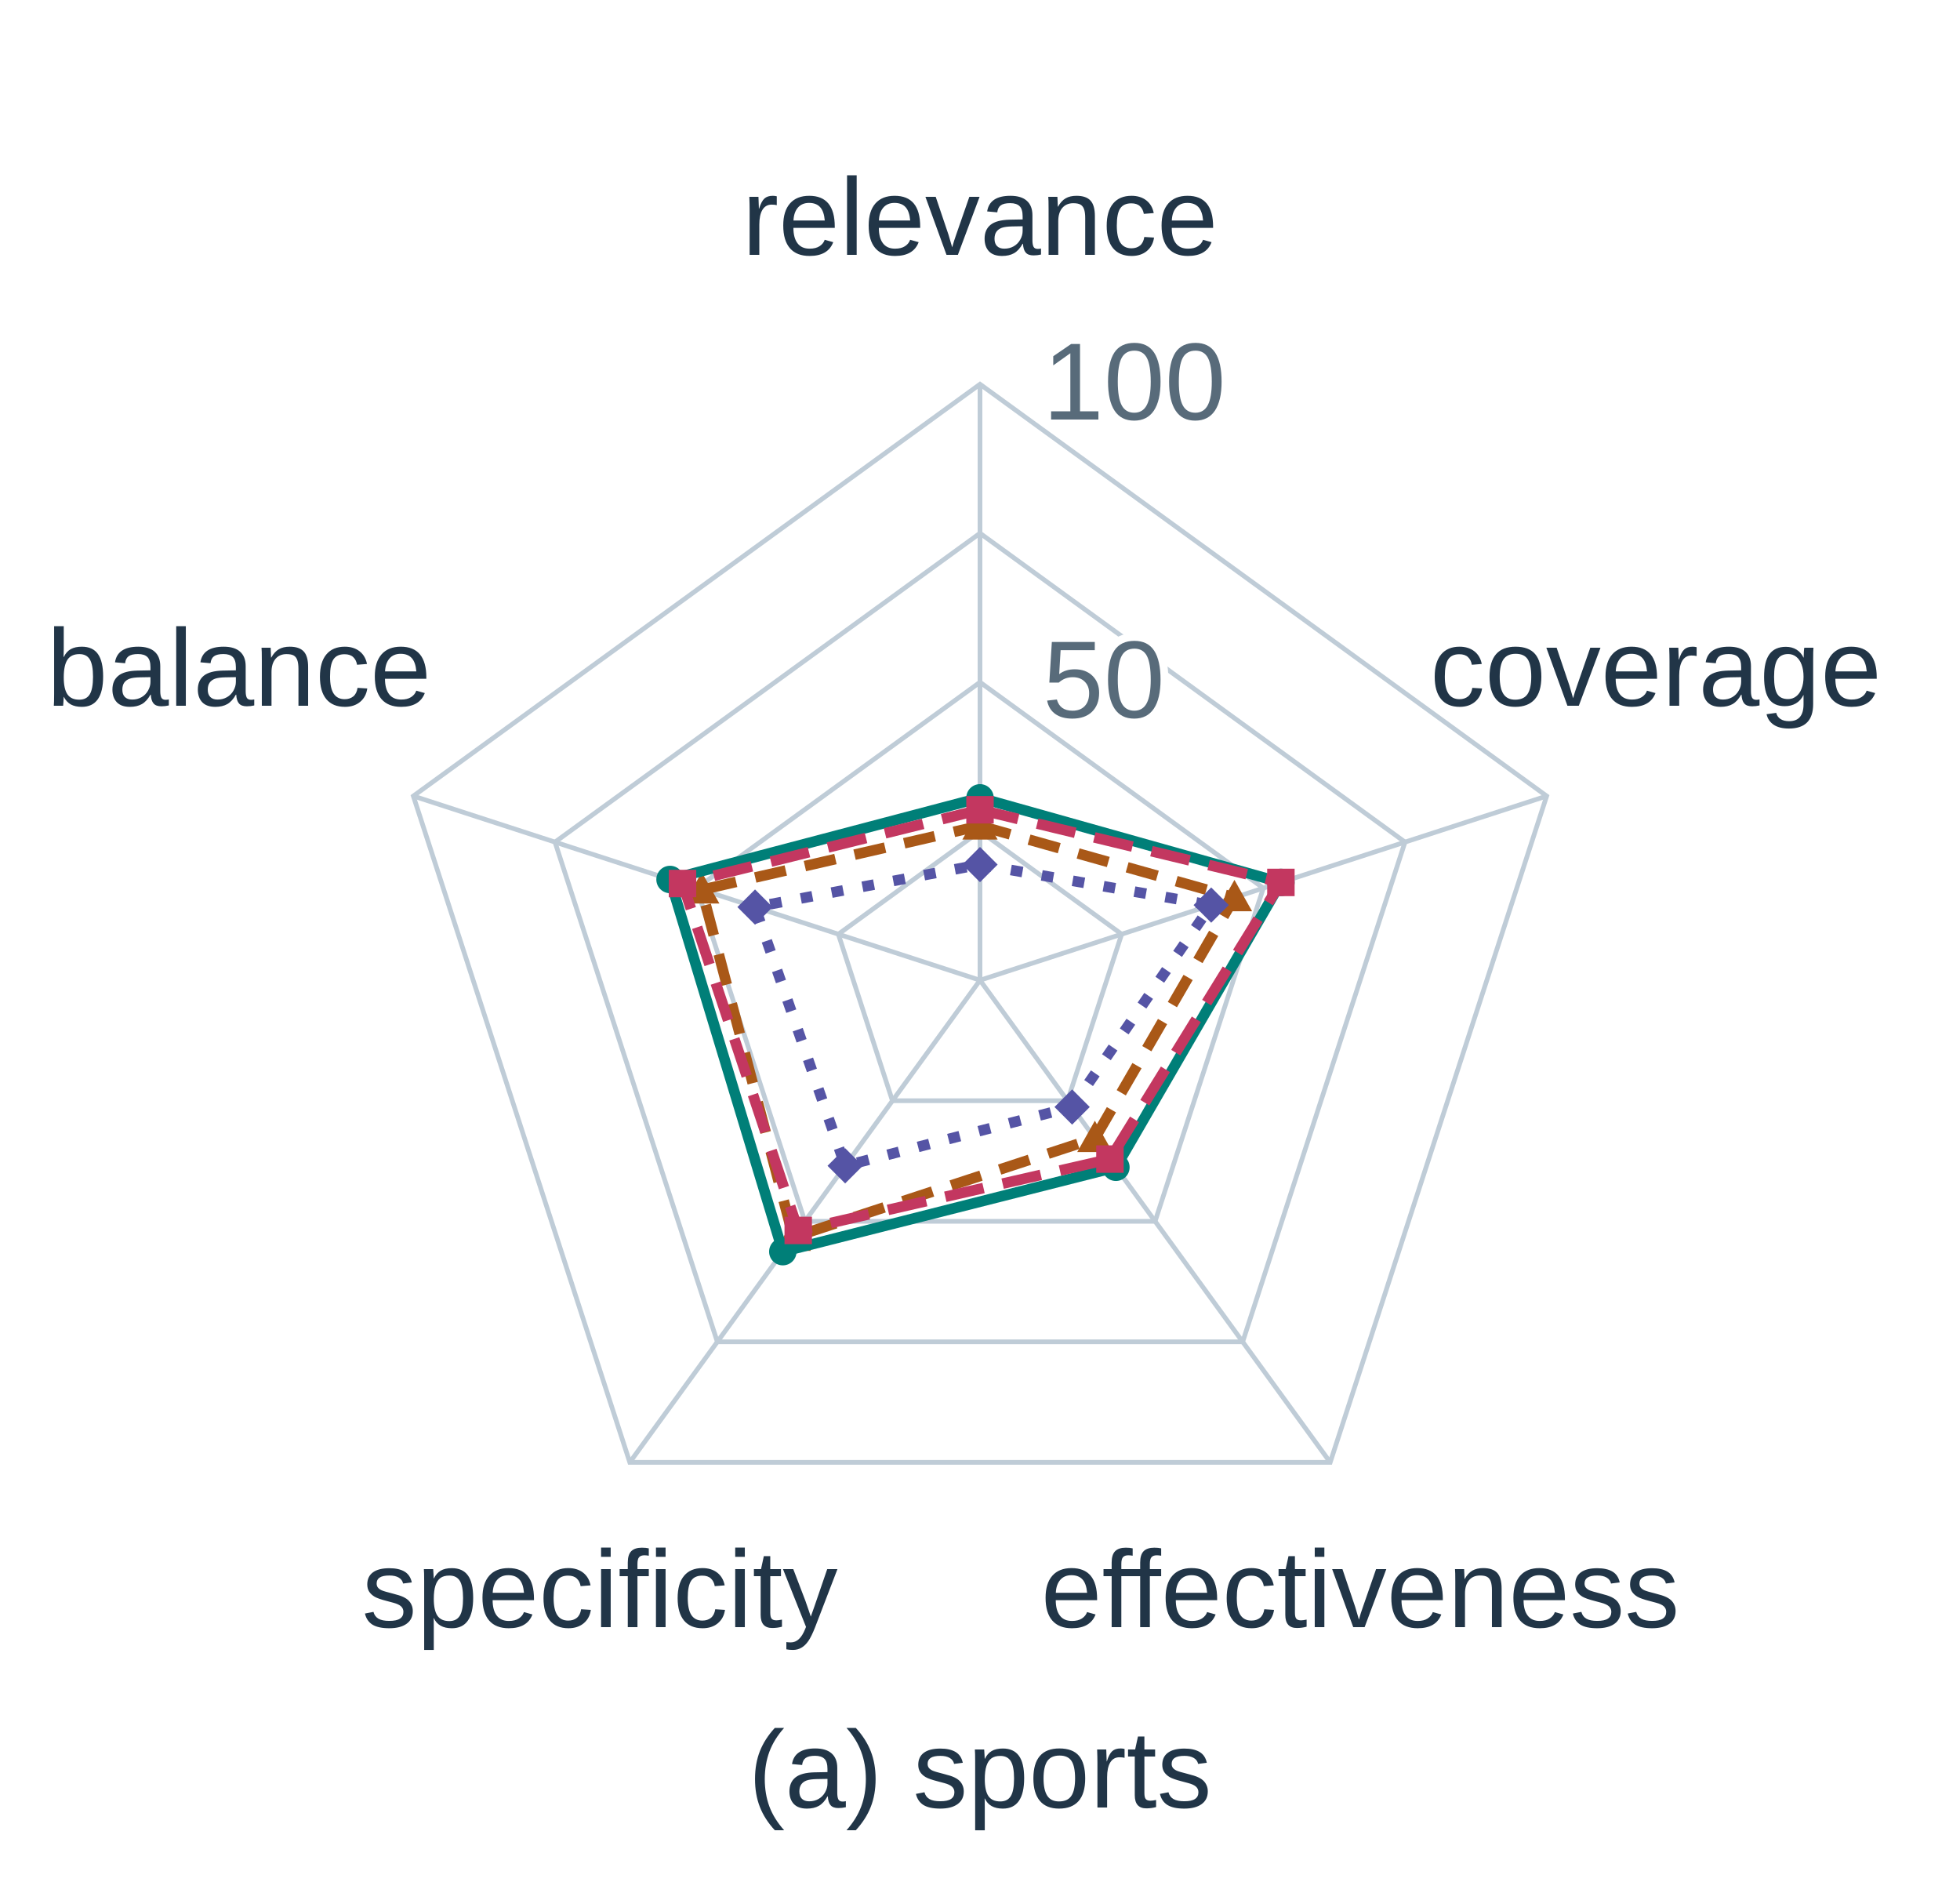
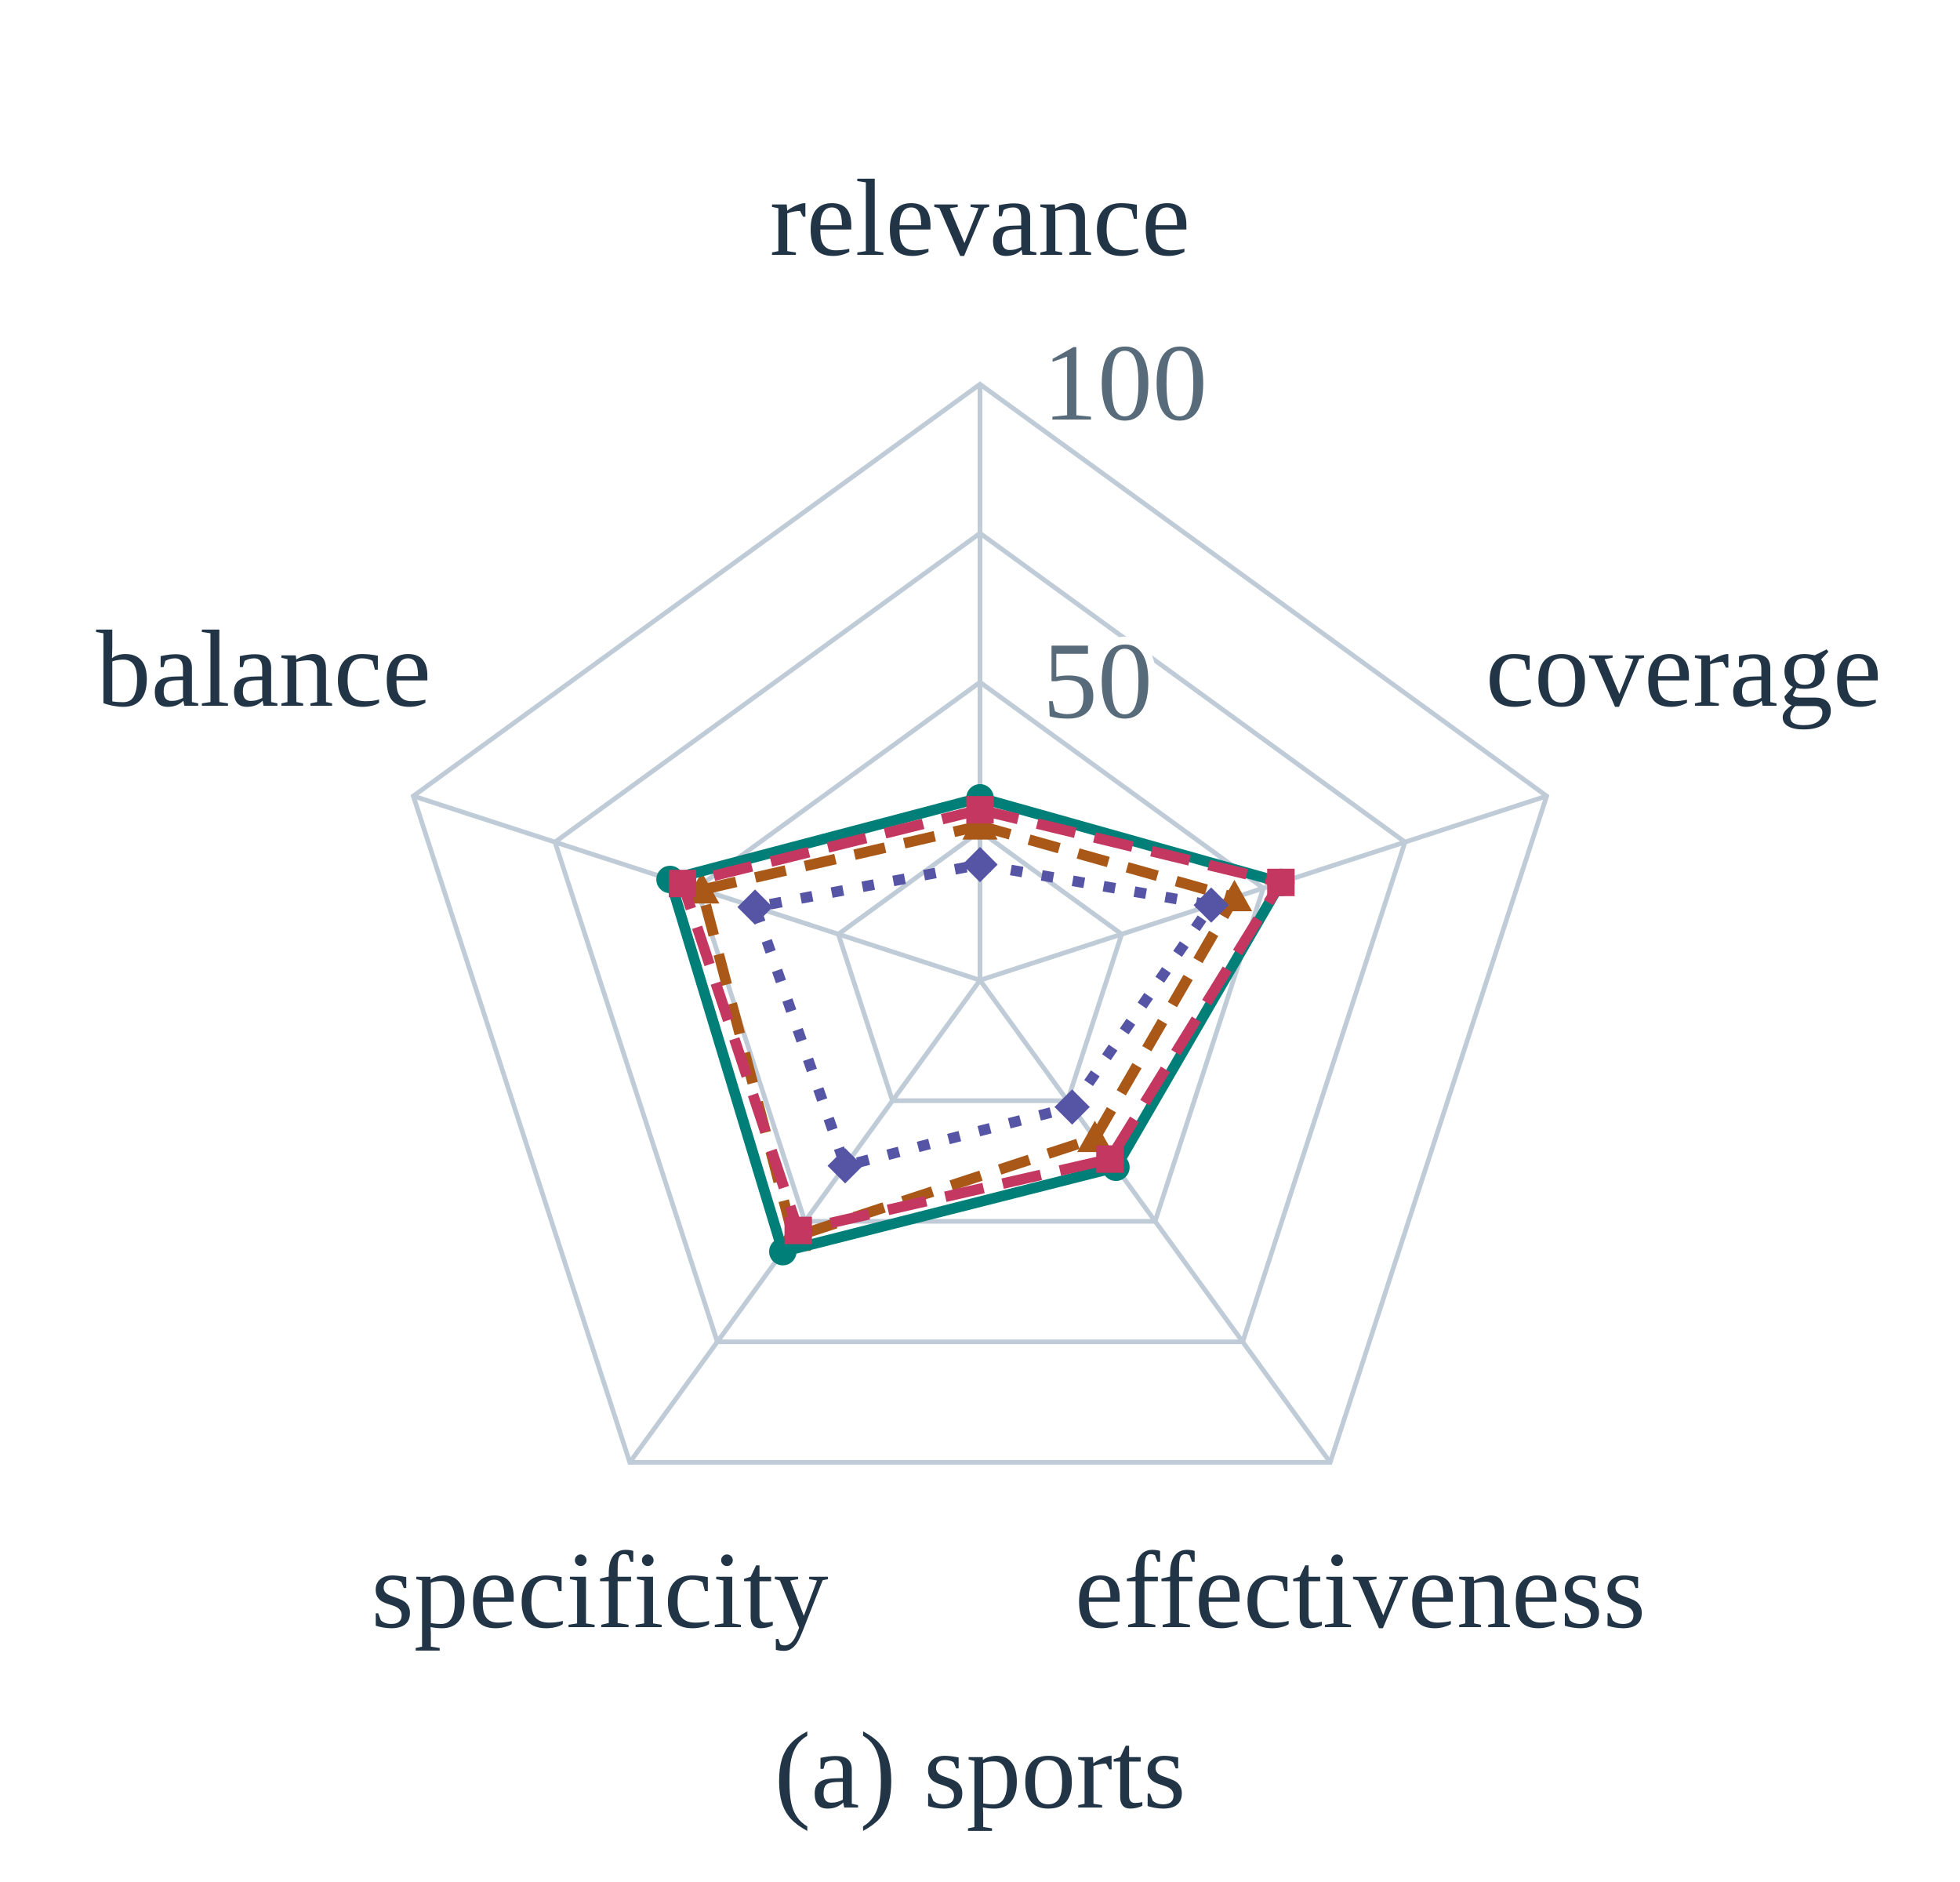
<svg xmlns="http://www.w3.org/2000/svg" width="500" height="480" viewBox="0 0 500 480">
  <rect width="100%" height="100%" fill="white" />
-   <g font-family="Arial, sans-serif" font-weight="400">
+   <g font-family="Times New Roman, Times, serif" font-weight="400">
    <style>polygon[stroke="#d9e1e7"], line[stroke="#d9e1e7"] { stroke: #bfccd7; stroke-width: 1.2; }</style>
    <polygon points="250.00,212.00 286.14,238.26 272.34,280.74 227.66,280.74 213.86,238.26" fill="none" stroke="#d9e1e7" stroke-width="1" />
    <polygon points="250.00,174.00 322.28,226.51 294.67,311.49 205.33,311.49 177.72,226.51" fill="none" stroke="#d9e1e7" stroke-width="1" />
    <polygon points="250.00,136.00 358.42,214.77 317.01,342.23 182.99,342.23 141.58,214.77" fill="none" stroke="#d9e1e7" stroke-width="1" />
    <polygon points="250.00,98.00 394.56,203.03 339.34,372.97 160.66,372.97 105.44,203.03" fill="none" stroke="#d9e1e7" stroke-width="1" />
    <line x1="250" y1="250" x2="250.00" y2="98.00" stroke="#d9e1e7" stroke-width="1" />
    <line x1="250" y1="250" x2="394.56" y2="203.03" stroke="#d9e1e7" stroke-width="1" />
    <line x1="250" y1="250" x2="339.34" y2="372.97" stroke="#d9e1e7" stroke-width="1" />
    <line x1="250" y1="250" x2="160.66" y2="372.97" stroke="#d9e1e7" stroke-width="1" />
    <line x1="250" y1="250" x2="105.44" y2="203.03" stroke="#d9e1e7" stroke-width="1" />
    <polygon points="250.00,210.63 314.91,228.91 279.30,290.33 202.38,315.54 179.02,226.94" fill="none" stroke="#a95817" stroke-width="2.7" stroke-dasharray="8 5" stroke-linejoin="round" />
    <polygon points="250.00,206.13 254.50,214.13 245.50,214.13" fill="#a95817" />
    <polygon points="314.91,224.41 319.41,232.41 310.41,232.41" fill="#a95817" />
    <polygon points="279.30,285.83 283.80,293.83 274.80,293.83" fill="#a95817" />
    <polygon points="202.38,311.04 206.88,319.04 197.88,319.04" fill="#a95817" />
    <polygon points="179.02,222.44 183.52,230.44 174.52,230.44" fill="#a95817" />
    <polygon points="250.00,220.51 308.98,230.84 273.50,282.34 215.60,297.34 192.61,231.35" fill="none" stroke="#5554a5" stroke-width="2.7" stroke-dasharray="3 5" stroke-linejoin="round" />
    <polygon points="250.00,216.01 254.50,220.51 250.00,225.01 245.50,220.51" fill="#5554a5" />
    <polygon points="308.98,226.34 313.48,230.84 308.98,235.34 304.48,230.84" fill="#5554a5" />
    <polygon points="273.50,277.84 278.00,282.34 273.50,286.84 269.00,282.34" fill="#5554a5" />
    <polygon points="215.60,292.84 220.10,297.34 215.60,301.84 211.10,297.34" fill="#5554a5" />
    <polygon points="192.61,226.85 197.11,231.35 192.61,235.85 188.11,231.35" fill="#5554a5" />
    <polygon points="250.00,203.49 326.76,225.06 284.67,297.71 199.70,319.23 170.93,224.31" fill="none" stroke="#007f78" stroke-width="2.7" stroke-dasharray="" stroke-linejoin="round" />
    <circle cx="250.00" cy="203.49" r="3.5" fill="#007f78" />
    <circle cx="326.76" cy="225.06" r="3.5" fill="#007f78" />
    <circle cx="284.67" cy="297.71" r="3.5" fill="#007f78" />
    <circle cx="199.70" cy="319.23" r="3.5" fill="#007f78" />
    <circle cx="170.93" cy="224.31" r="3.5" fill="#007f78" />
    <polygon points="250.00,206.53 326.76,225.06 283.15,295.62 203.63,313.82 174.11,225.34" fill="none" stroke="#c33760" stroke-width="2.7" stroke-dasharray="10 5" stroke-linejoin="round" />
    <rect x="246.50" y="203.03" width="7" height="7" fill="#c33760" />
    <rect x="323.26" y="221.56" width="7" height="7" fill="#c33760" />
    <rect x="279.65" y="292.12" width="7" height="7" fill="#c33760" />
    <rect x="200.13" y="310.32" width="7" height="7" fill="#c33760" />
    <rect x="170.61" y="221.84" width="7" height="7" fill="#c33760" />
    <text x="266.00" y="183.00" font-size="28" text-anchor="start" fill="#586b7a" stroke="white" stroke-width="4" paint-order="stroke">50</text>
    <text x="266.00" y="107.00" font-size="28" text-anchor="start" fill="#586b7a" stroke="white" stroke-width="4" paint-order="stroke">100</text>
    <text x="250.00" y="65.00" font-size="28" text-anchor="middle" fill="#213547">relevance</text>
    <text x="480.00" y="180.00" font-size="28" text-anchor="end" fill="#213547">coverage</text>
    <text x="347.00" y="415.00" font-size="28" text-anchor="middle" fill="#213547">effectiveness</text>
    <text x="153.00" y="415.00" font-size="28" text-anchor="middle" fill="#213547">specificity</text>
    <text x="110.00" y="180.00" font-size="28" text-anchor="end" fill="#213547">balance</text>
    <text x="250.00" y="461.00" font-size="28" text-anchor="middle" fill="#213547">(a) sports</text>
  </g>
</svg>
